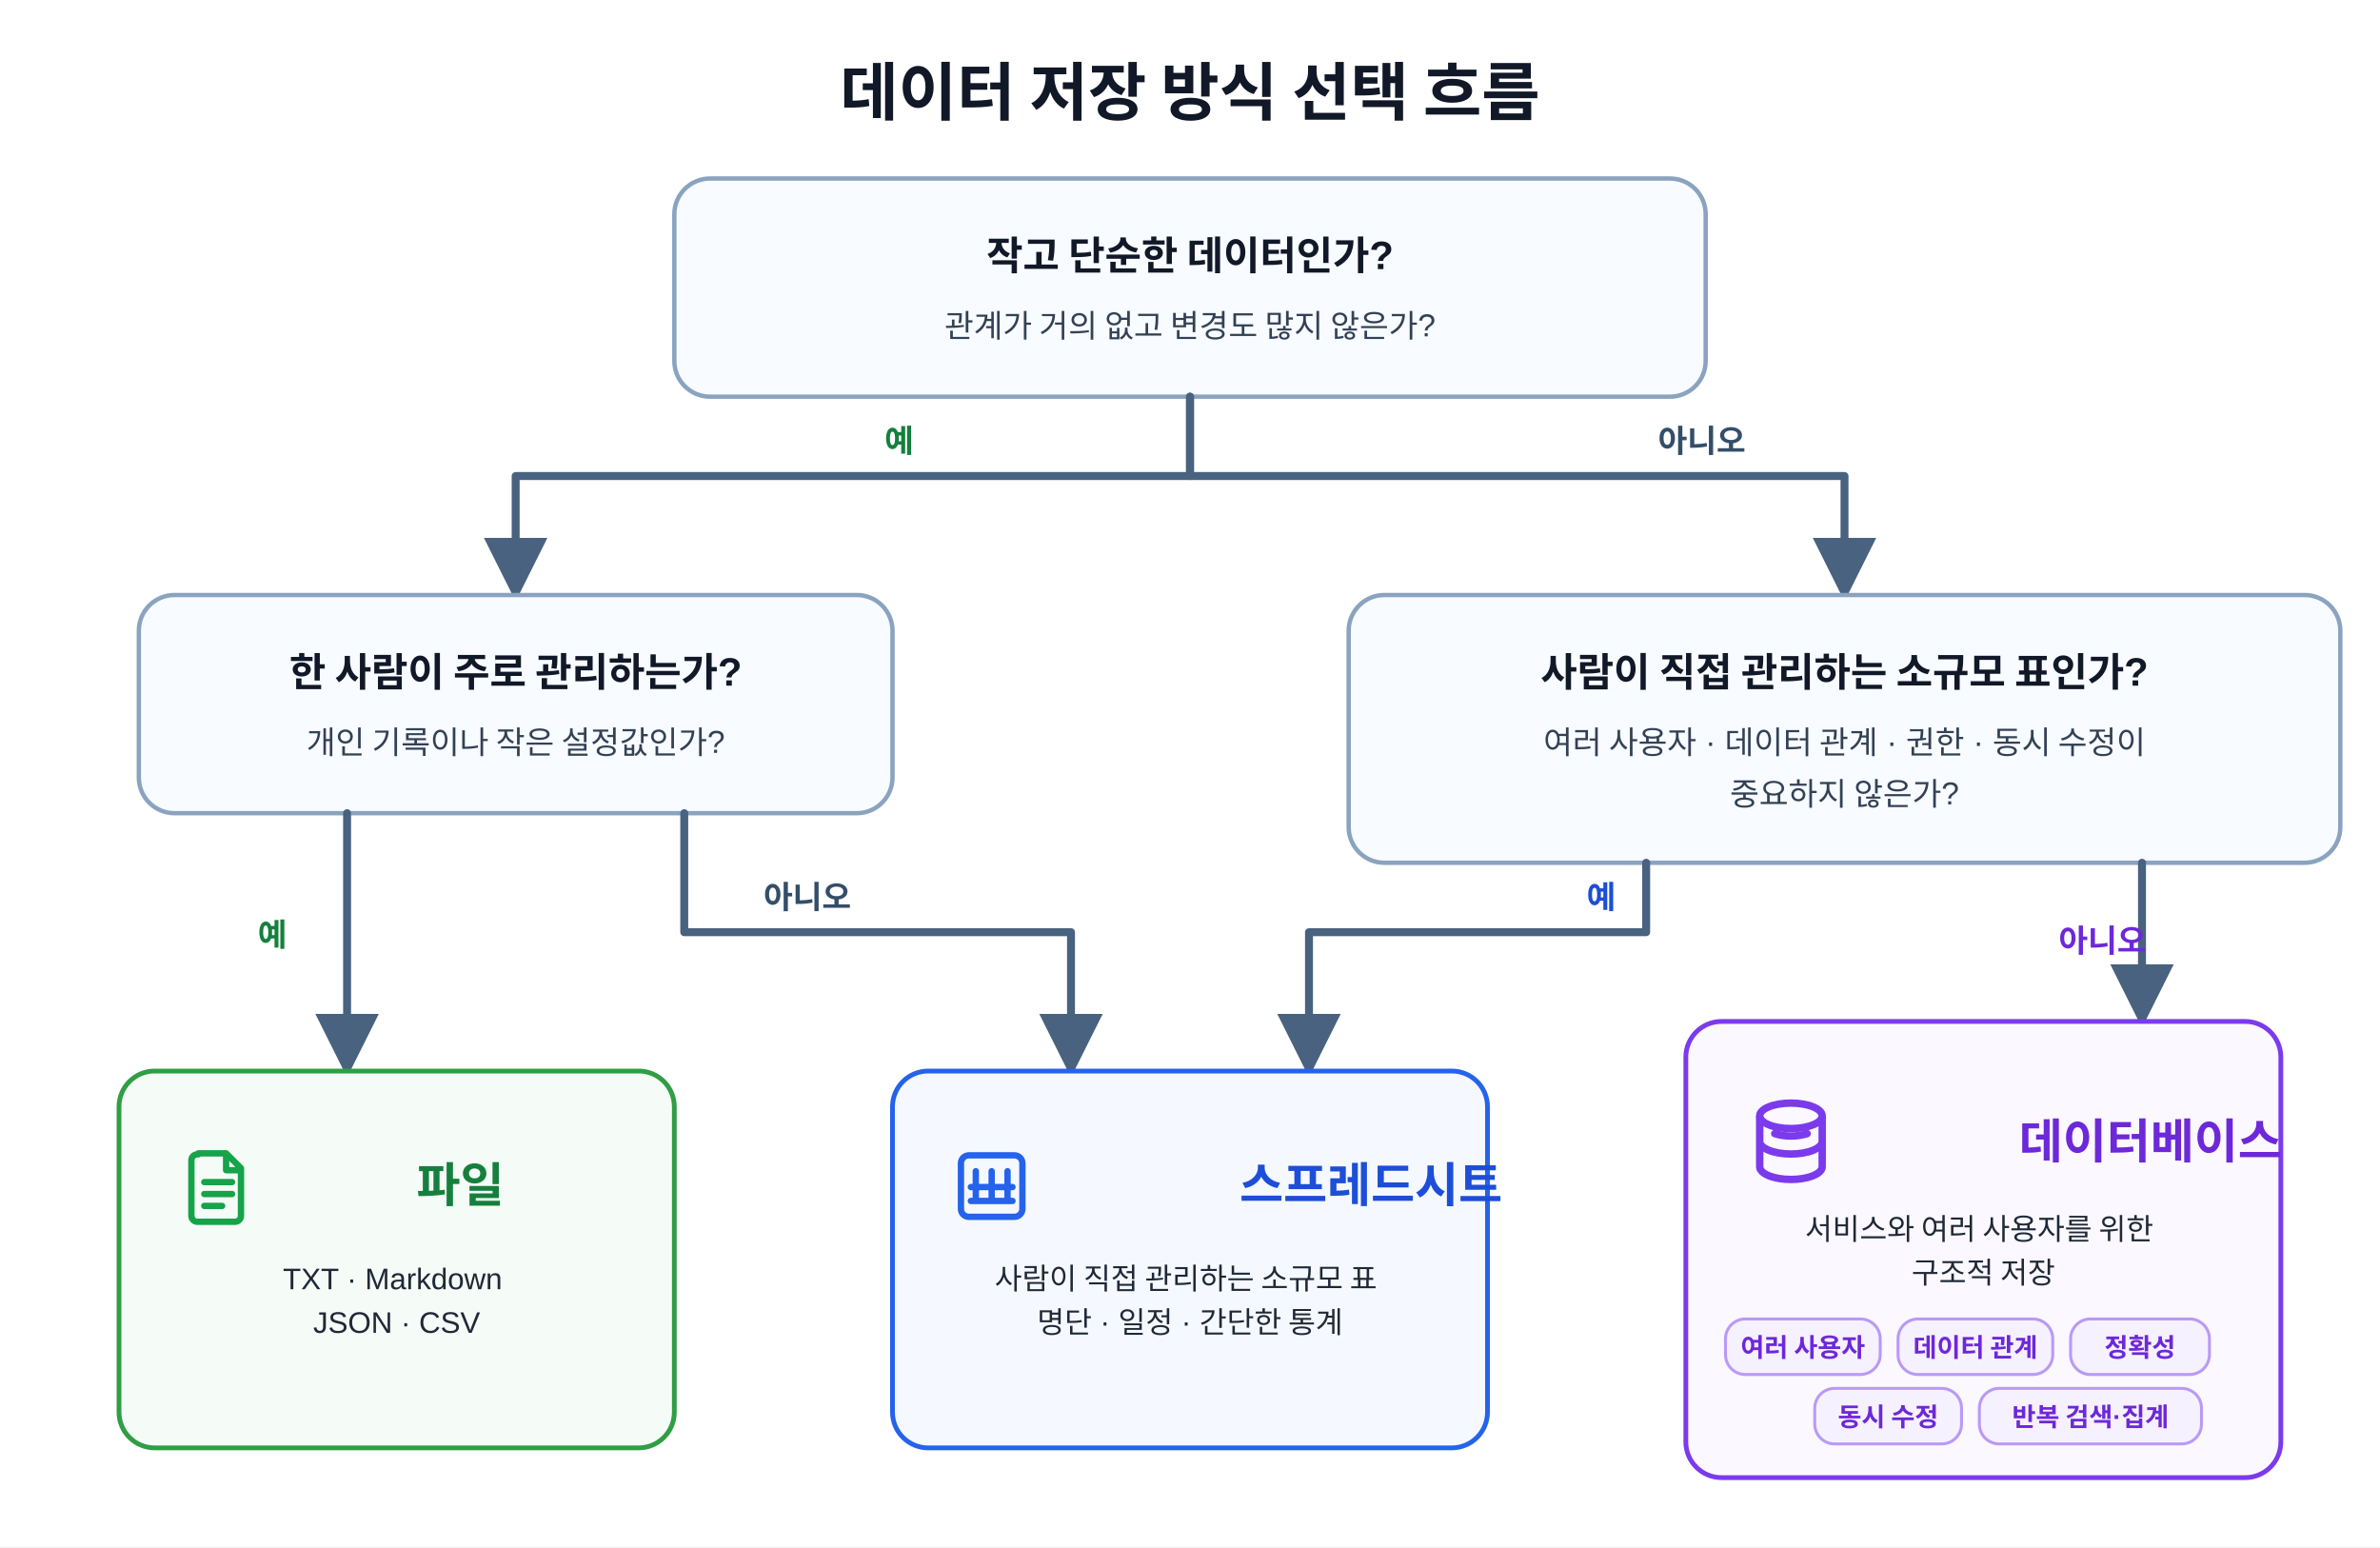
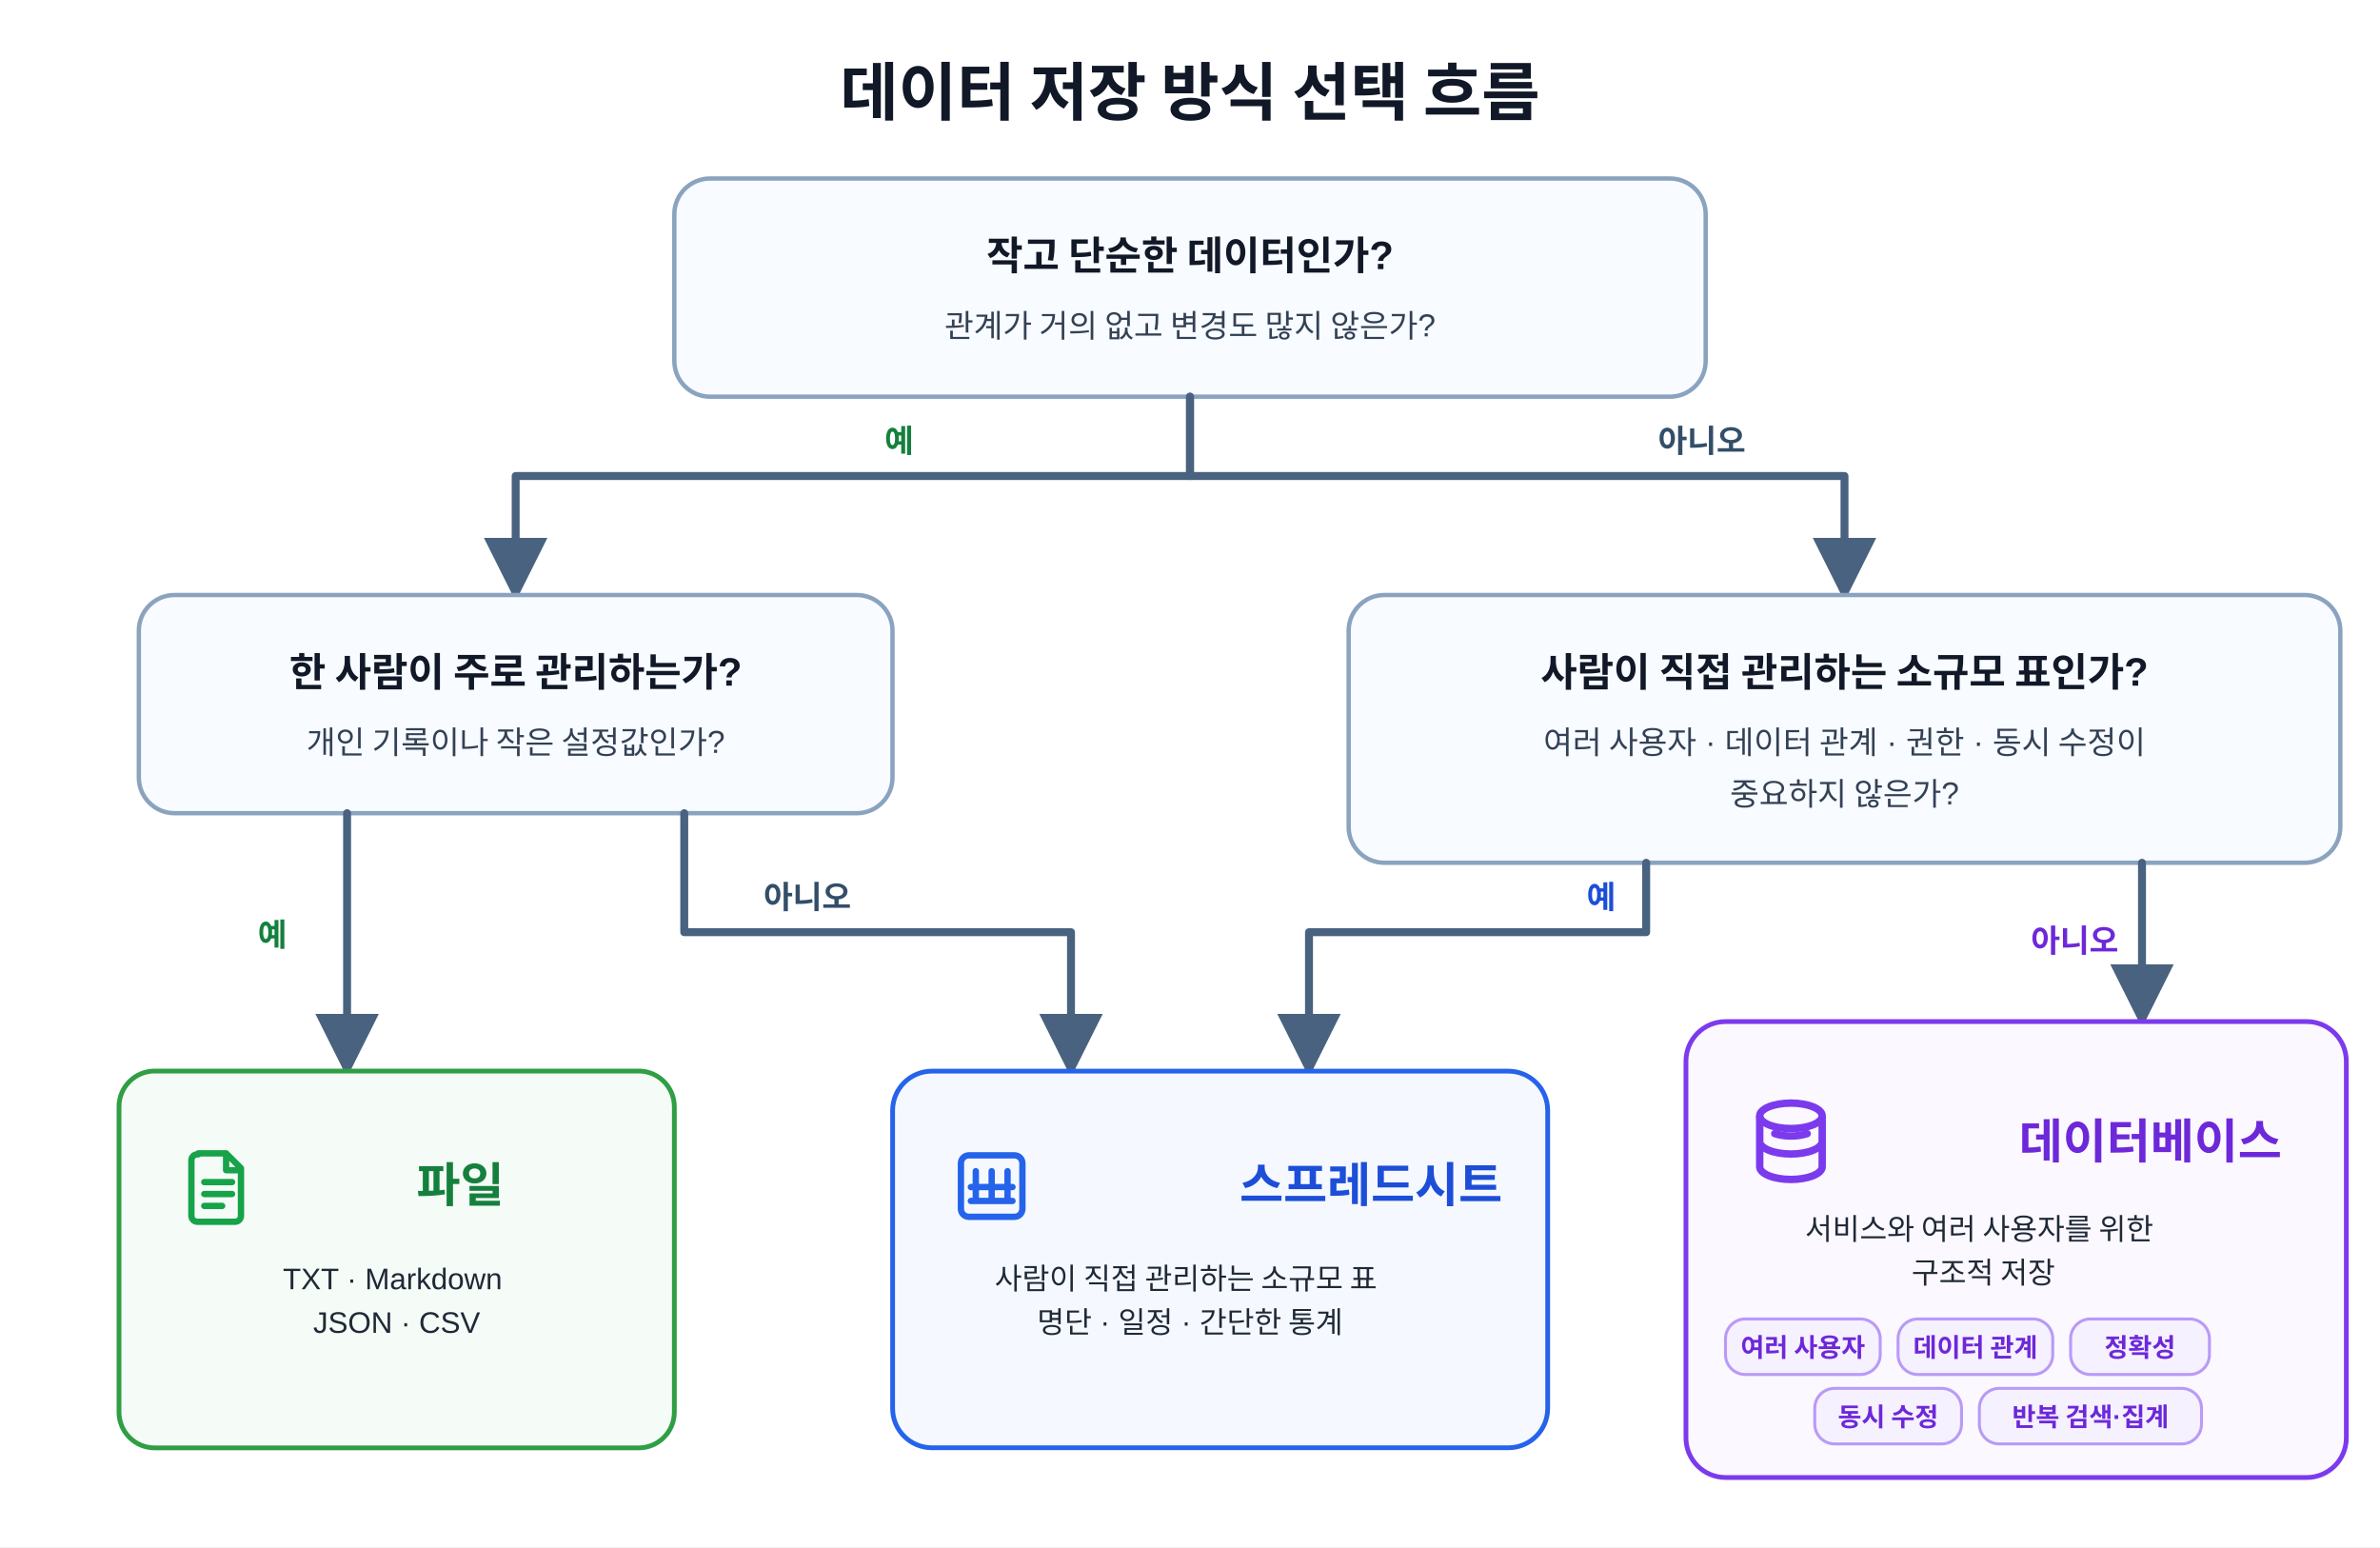
- <svg xmlns="http://www.w3.org/2000/svg" width="100%" viewBox="0 0 1200 780" role="img" aria-labelledby="title desc">
-   <defs>
+ <svg xmlns="http://www.w3.org/2000/svg" width="100%" viewBox="0 0 1200 780" role="img" aria-labelledby="title desc" version="1.1" id="svg31">
+   <defs id="defs7">
    <marker id="arrow" viewBox="0 0 10 10" refX="9" refY="5" markerWidth="8" markerHeight="8" orient="auto">
-       <path d="M0 0 L10 5 L0 10z" fill="#48627f" />
+       <path d="M0 0 L10 5 L0 10z" fill="#48627f" id="path1" />
    </marker>
-     <style>
+     <style id="style1">
      text{font-family:"Malgun Gothic","Apple SD Gothic Neo","Noto Sans KR",Arial,sans-serif;fill:#18212f}
      .title{font-size:32px;font-weight:800;text-anchor:middle;fill:#111827}
      .question{fill:#f8fbff;stroke:#8aa3bf;stroke-width:2.2}
      .file-card{fill:#f5fbf6;stroke:#2f9e44;stroke-width:2.4}
      .sheet-card{fill:#f5f9ff;stroke:#2563eb;stroke-width:2.4}
      .db-card{fill:#fbf8ff;stroke:#7c3aed;stroke-width:2.4}
      .branch{stroke:#48627f;stroke-width:4;fill:none;stroke-linecap:round;stroke-linejoin:round;marker-end:url(#arrow)}
      .q-head{font-size:20px;font-weight:800;text-anchor:middle;fill:#111827}
      .q-body{font-size:16px;text-anchor:middle;fill:#334155}
      .yes-green{font-size:16px;font-weight:800;fill:#15803d}
      .yes-blue{font-size:16px;font-weight:800;fill:#1d4ed8}
      .no-text{font-size:16px;font-weight:800;fill:#334e68}
      .no-purple{font-size:16px;font-weight:800;fill:#6d28d9}
      .card-title{font-size:24px;font-weight:800}
      .file-title{fill:#15803d}
      .sheet-title{fill:#1d4ed8}
      .db-title{fill:#6d28d9}
      .card-body{font-size:15px;fill:#1f2937;text-anchor:middle}
      .chip{fill:#f6f1ff;stroke:#b99af7;stroke-width:1.5}
      .chip-text{font-size:13px;font-weight:700;fill:#6d28d9;text-anchor:middle}
    </style>
    <symbol id="icon-file" viewBox="0 0 24 24">
-       <path d="M7 3.75h7l3.75 3.75V19.5A1.5 1.5 0 0 1 16.25 21h-9.5a1.5 1.5 0 0 1-1.5-1.5v-14A1.5 1.5 0 0 1 6.75 4h.25Z" stroke="currentColor" stroke-width="1.6" stroke-linejoin="round" fill="none" />
-       <path d="M14 3.75V8h4.25" stroke="currentColor" stroke-width="1.6" stroke-linejoin="round" fill="none" />
-       <path d="M8.5 11h7M8.5 14h7M8.5 17h4.5" stroke="currentColor" stroke-width="1.6" stroke-linecap="round" fill="none" />
+       <path d="M7 3.75h7l3.75 3.75V19.5A1.5 1.5 0 0 1 16.25 21h-9.5a1.5 1.5 0 0 1-1.5-1.5v-14A1.5 1.5 0 0 1 6.75 4h.25Z" stroke="currentColor" stroke-width="1.6" stroke-linejoin="round" fill="none" id="path2" />
+       <path d="M14 3.75V8h4.25" stroke="currentColor" stroke-width="1.6" stroke-linejoin="round" fill="none" id="path3" />
+       <path d="M8.5 11h7M8.5 14h7M8.5 17h4.5" stroke="currentColor" stroke-width="1.6" stroke-linecap="round" fill="none" id="path4" />
    </symbol>
    <symbol id="icon-sheet" viewBox="0 0 24 24">
-       <rect x="4.25" y="4.25" width="15.5" height="15.5" rx="2" stroke="currentColor" stroke-width="1.6" fill="none" />
-       <path d="M8 8.25v7.5M12 8.25v7.5M16 8.25v7.5M6.75 12.25h10.5M6.75 15.75h10.5" stroke="currentColor" stroke-width="1.6" stroke-linecap="round" fill="none" />
+       <rect x="4.25" y="4.25" width="15.5" height="15.5" rx="2" stroke="currentColor" stroke-width="1.6" fill="none" id="rect4" />
+       <path d="M8 8.25v7.5M12 8.25v7.5M16 8.25v7.5M6.75 12.25h10.5M6.75 15.75h10.5" stroke="currentColor" stroke-width="1.6" stroke-linecap="round" fill="none" id="path5" />
    </symbol>
    <symbol id="icon-db" viewBox="0 0 24 24">
-       <ellipse cx="12" cy="6.25" rx="6.75" ry="2.75" stroke="currentColor" stroke-width="1.6" fill="none" />
-       <path d="M5.25 6.25v5.5c0 1.52 3.02 2.75 6.75 2.75s6.75-1.23 6.75-2.75v-5.5M5.25 11.75v5.5c0 1.52 3.02 2.75 6.75 2.75s6.75-1.23 6.75-2.75v-5.5" stroke="currentColor" stroke-width="1.6" fill="none" />
-       <path d="M8.5 10.1c1.05.33 2.24.52 3.5.52 1.26 0 2.45-.19 3.5-.52" stroke="currentColor" stroke-width="1.6" stroke-linecap="round" fill="none" />
+       <ellipse cx="12" cy="6.25" rx="6.75" ry="2.75" stroke="currentColor" stroke-width="1.6" fill="none" id="ellipse5" />
+       <path d="M5.25 6.25v5.5c0 1.52 3.02 2.75 6.75 2.75s6.75-1.23 6.75-2.75v-5.5M5.25 11.75v5.5c0 1.52 3.02 2.75 6.75 2.75s6.75-1.23 6.75-2.75v-5.5" stroke="currentColor" stroke-width="1.6" fill="none" id="path6" />
+       <path d="M8.5 10.1c1.05.33 2.24.52 3.5.52 1.26 0 2.45-.19 3.5-.52" stroke="currentColor" stroke-width="1.6" stroke-linecap="round" fill="none" id="path7" />
    </symbol>
  </defs>
-   <rect width="1200" height="780" fill="#ffffff" />
-   <text x="600" y="58" class="title">데이터 저장 방식 선택 흐름</text>
-   <rect x="340" y="90" width="520" height="110" rx="18" class="question" />
-   <text x="600" y="136" class="q-head">작고 단순한 데이터인가?</text>
-   <text x="600" y="170" class="q-body">관계가 거의 없고 변경도 많지 않은가?</text>
-   <path d="M600 200 V240 H260 V300" class="branch" />
-   <path d="M600 200 V240 H930 V300" class="branch" />
-   <text x="446" y="228" class="yes-green">예</text>
-   <text x="836" y="228" class="no-text">아니오</text>
-   <rect x="70" y="300" width="380" height="110" rx="18" class="question" />
-   <text x="260" y="346" class="q-head">한 사람이 주로 관리하는가?</text>
-   <text x="260" y="380" class="q-body">개인 기록이나 작은 설정값인가?</text>
-   <rect x="680" y="300" width="500" height="135" rx="18" class="question" />
-   <text x="930" y="346" class="q-head">사람이 직접 관리하는 소규모 표인가?</text>
-   <text x="930" y="380" class="q-body">여러 사용자 · 데이터 관계 · 권한 · 동시 수정이</text>
-   <text x="930" y="406" class="q-body">중요하지 않은가?</text>
-   <path d="M175 410 V540" class="branch" />
-   <text x="130" y="477" class="yes-green">예</text>
-   <path d="M345 410 V470 H540 V540" class="branch" />
-   <text x="385" y="458" class="no-text">아니오</text>
-   <path d="M830 435 V470 H660 V540" class="branch" />
-   <text x="800" y="458" class="yes-blue">예</text>
-   <path d="M1080 435 V515" class="branch" />
-   <text x="1038" y="480" class="no-purple">아니오</text>
-   <rect x="60" y="540" width="280" height="190" rx="18" class="file-card" />
-   <use href="#icon-file" x="86" y="574" width="48" height="48" style="color:#16a34a" />
-   <text x="210" y="606" class="card-title file-title">파일</text>
-   <text x="200" y="650" class="card-body">
-     <tspan x="200" dy="0">TXT · Markdown</tspan>
-     <tspan x="200" dy="22">JSON · CSV</tspan>
+   <rect width="1200" height="780" fill="#ffffff" id="rect7" />
+   <text x="600" y="58" class="title" id="text7">데이터 저장 방식 선택 흐름</text>
+   <rect x="340" y="90" width="520" height="110" rx="18" class="question" id="rect8" />
+   <text x="600" y="136" class="q-head" id="text8">작고 단순한 데이터인가?</text>
+   <text x="600" y="170" class="q-body" id="text9">관계가 거의 없고 변경도 많지 않은가?</text>
+   <path d="M600 200 V240 H260 V300" class="branch" id="path9" />
+   <path d="M600 200 V240 H930 V300" class="branch" id="path10" />
+   <text x="446" y="228" class="yes-green" id="text10">예</text>
+   <text x="836" y="228" class="no-text" id="text11">아니오</text>
+   <rect x="70" y="300" width="380" height="110" rx="18" class="question" id="rect11" />
+   <text x="260" y="346" class="q-head" id="text12">한 사람이 주로 관리하는가?</text>
+   <text x="260" y="380" class="q-body" id="text13">개인 기록이나 작은 설정값인가?</text>
+   <rect x="680" y="300" width="500" height="135" rx="18" class="question" id="rect13" />
+   <text x="930" y="346" class="q-head" id="text14">사람이 직접 관리하는 소규모 표인가?</text>
+   <text x="930" y="380" class="q-body" id="text15">여러 사용자 · 데이터 관계 · 권한 · 동시 수정이</text>
+   <text x="930" y="406" class="q-body" id="text16">중요하지 않은가?</text>
+   <path d="M175 410 V540" class="branch" id="path16" />
+   <text x="130" y="477" class="yes-green" id="text17">예</text>
+   <path d="M345 410 V470 H540 V540" class="branch" id="path17" />
+   <text x="385" y="458" class="no-text" id="text18">아니오</text>
+   <path d="M830 435 V470 H660 V540" class="branch" id="path18" />
+   <text x="800" y="458" class="yes-blue" id="text19">예</text>
+   <path d="M1080 435 V515" class="branch" id="path19" />
+   <text x="1024" y="480" class="no-purple" id="text20">아니오</text>
+   <rect x="60" y="540" width="280" height="190" rx="18" class="file-card" id="rect20" />
+   <use href="#icon-file" x="86" y="574" width="48" height="48" style="color:#16a34a" id="use20" />
+   <text x="210" y="606" class="card-title file-title" id="text21">파일</text>
+   <text x="200" y="650" class="card-body" id="text22">
+     <tspan x="200" dy="0" id="tspan21">TXT · Markdown</tspan>
+     <tspan x="200" dy="22" id="tspan22">JSON · CSV</tspan>
  </text>
-   <rect x="450" y="540" width="300" height="190" rx="18" class="sheet-card" />
-   <use href="#icon-sheet" x="476" y="574" width="48" height="48" style="color:#2563eb" />
-   <text x="625" y="606" class="card-title sheet-title">스프레드시트</text>
-   <text x="600" y="650" class="card-body">
-     <tspan x="600" dy="0">사람이 직접 관리하는 소규모 표</tspan>
-     <tspan x="600" dy="22">명단 · 일정 · 간단한 통계</tspan>
+   <rect x="450.059" y="540.059" width="330.285" height="189.883" rx="19.817" class="sheet-card" id="rect22" />
+   <use href="#icon-sheet" x="476" y="574" width="48" height="48" style="color:#2563eb" id="use22" />
+   <text x="625" y="606" class="card-title sheet-title" id="text23">스프레드시트</text>
+   <text x="600" y="650" class="card-body" id="text24">
+     <tspan x="600" dy="0" id="tspan23">사람이 직접 관리하는 소규모 표</tspan>
+     <tspan x="600" dy="22" id="tspan24">명단 · 일정 · 간단한 통계</tspan>
  </text>
-   <rect x="850" y="515" width="300" height="230" rx="18" class="db-card" />
-   <use href="#icon-db" x="875" y="548" width="56" height="56" style="color:#7c3aed" />
-   <text x="1018" y="584" class="card-title db-title">데이터베이스</text>
-   <text x="1000" y="625" class="card-body">
-     <tspan x="1000" dy="0">서비스와 여러 사용자를 위한</tspan>
-     <tspan x="1000" dy="22">구조적 저장</tspan>
+   <rect x="850.064" y="515.064" width="332.957" height="229.872" rx="19.977" class="db-card" id="rect24" />
+   <use href="#icon-db" x="875" y="548" width="56" height="56" style="color:#7c3aed" id="use24" />
+   <text x="1018" y="584" class="card-title db-title" id="text25">데이터베이스</text>
+   <text x="1000" y="625" class="card-body" id="text26">
+     <tspan x="1000" dy="0" id="tspan25">서비스와 여러 사용자를 위한</tspan>
+     <tspan x="1000" dy="22" id="tspan26">구조적 저장</tspan>
  </text>
-   <rect x="870" y="665" width="78" height="28" rx="10" class="chip" />
-   <text x="909" y="684" class="chip-text">여러 사용자</text>
-   <rect x="957" y="665" width="78" height="28" rx="10" class="chip" />
-   <text x="996" y="684" class="chip-text">데이터 관계</text>
-   <rect x="1044" y="665" width="70" height="28" rx="10" class="chip" />
-   <text x="1079" y="684" class="chip-text">정확성</text>
-   <rect x="915" y="700" width="74" height="28" rx="10" class="chip" />
-   <text x="952" y="719" class="chip-text">동시 수정</text>
-   <rect x="998" y="700" width="112" height="28" rx="10" class="chip" />
-   <text x="1054" y="719" class="chip-text">반복 검색·집계</text>
+   <rect x="870" y="665" width="78" height="28" rx="10" class="chip" id="rect26" />
+   <text x="909" y="684" class="chip-text" id="text27">여러 사용자</text>
+   <rect x="957" y="665" width="78" height="28" rx="10" class="chip" id="rect27" />
+   <text x="996" y="684" class="chip-text" id="text28">데이터 관계</text>
+   <rect x="1044" y="665" width="70" height="28" rx="10" class="chip" id="rect28" />
+   <text x="1079" y="684" class="chip-text" id="text29">정확성</text>
+   <rect x="915" y="700" width="74" height="28" rx="10" class="chip" id="rect29" />
+   <text x="952" y="719" class="chip-text" id="text30">동시 수정</text>
+   <rect x="998" y="700" width="112" height="28" rx="10" class="chip" id="rect30" />
+   <text x="1054" y="719" class="chip-text" id="text31">반복 검색·집계</text>
</svg>
